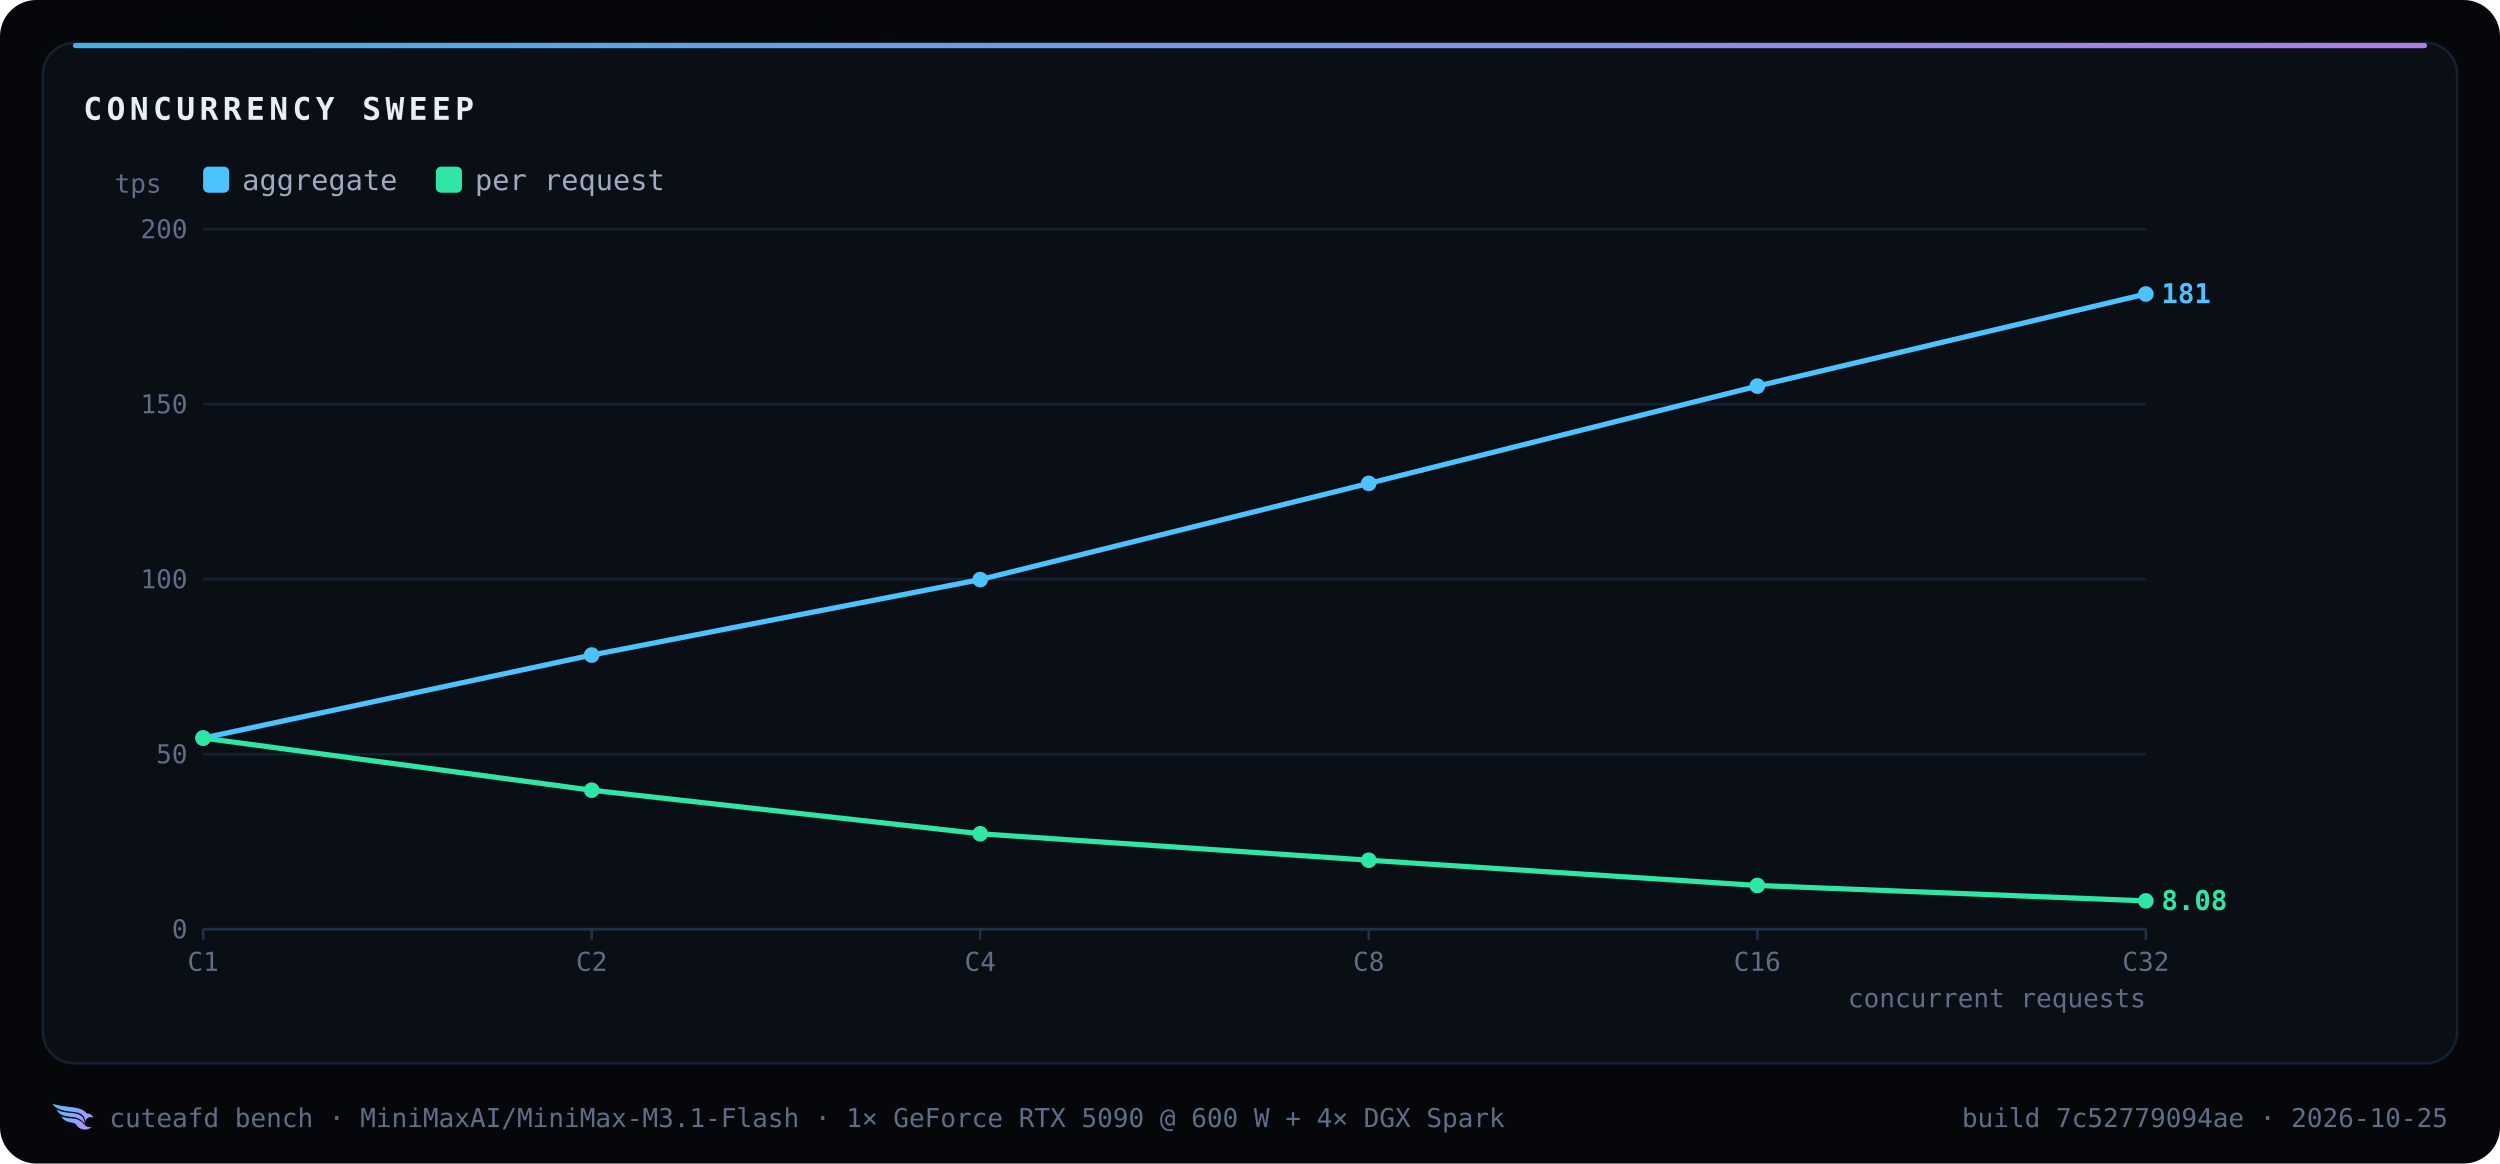
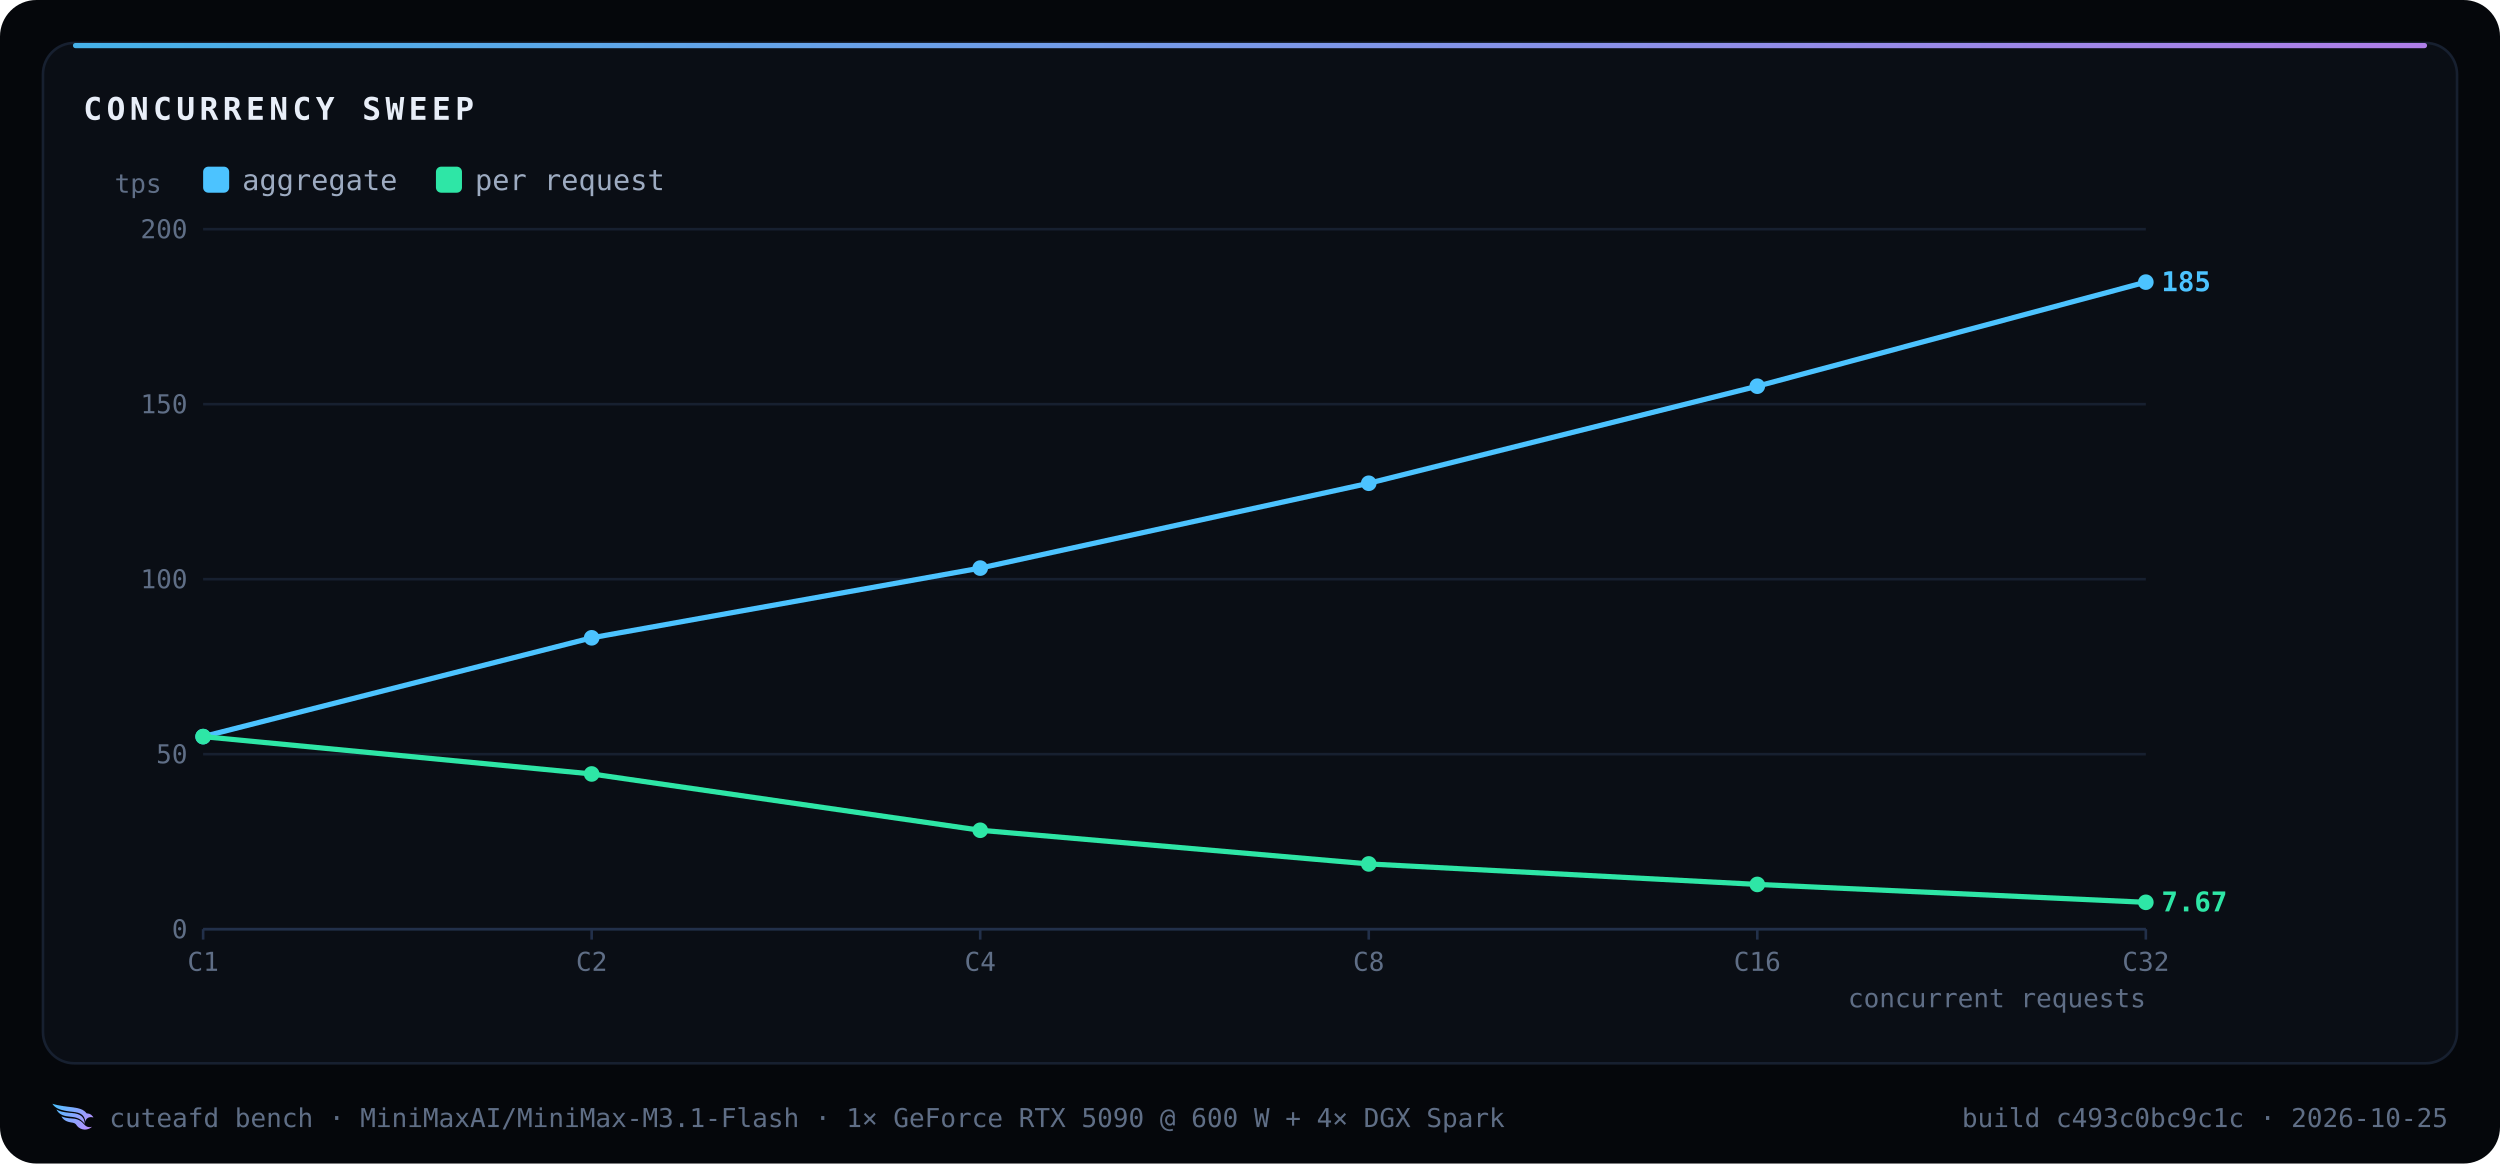
<svg xmlns="http://www.w3.org/2000/svg" width="960" height="446.8" viewBox="0 0 960 446.8">
  <defs>
    <linearGradient id="accent" x1="0" y1="0" x2="1" y2="0">
      <stop offset="0" stop-color="#4cc3ff" />
      <stop offset="1" stop-color="#c08bff" />
    </linearGradient>
    <pattern id="hazard" width="16" height="16" patternUnits="userSpaceOnUse" patternTransform="rotate(45)">
      <rect width="16" height="16" fill="#120405" />
      <rect width="8" height="16" fill="#ffb547" />
    </pattern>
    <radialGradient id="glow-a" cx="0.12" cy="-0.1" r="0.7">
      <stop offset="0" stop-color="#4cc3ff" stop-opacity="0.10" />
      <stop offset="1" stop-color="#4cc3ff" stop-opacity="0" />
    </radialGradient>
    <radialGradient id="glow-b" cx="1" cy="0" r="0.6">
      <stop offset="0" stop-color="#c08bff" stop-opacity="0.09" />
      <stop offset="1" stop-color="#c08bff" stop-opacity="0" />
    </radialGradient>
  </defs>
  <rect x="0" y="0" width="960" height="446.8" rx="14" fill="#05070b" />
  <rect x="16.5" y="16.5" width="927" height="391.8" rx="12" fill="#0a0e15" stroke="#172030" stroke-width="1" />
  <rect x="28" y="16.5" width="904" height="2" rx="1" fill="url(#accent)" opacity="0.9" />
  <text x="32" y="46" font-family="ui-monospace, 'SF Mono', 'JetBrains Mono', 'Cascadia Mono', Menlo, Consolas, 'DejaVu Sans Mono', monospace" font-size="12" fill="#e8eef8" font-weight="600" letter-spacing="1.7">CONCURRENCY SWEEP</text>
  <g transform="translate(32,62)">
    <rect x="46" y="2" width="10" height="10" rx="2" fill="#4cc3ff" />
    <text x="61" y="11" font-family="ui-monospace, 'SF Mono', 'JetBrains Mono', 'Cascadia Mono', Menlo, Consolas, 'DejaVu Sans Mono', monospace" font-size="11" fill="#9dabc1">aggregate</text>
    <rect x="135.4" y="2" width="10" height="10" rx="2" fill="#2ee6a6" />
    <text x="150.4" y="11" font-family="ui-monospace, 'SF Mono', 'JetBrains Mono', 'Cascadia Mono', Menlo, Consolas, 'DejaVu Sans Mono', monospace" font-size="11" fill="#9dabc1">per request</text>
    <line x1="46" y1="294.8" x2="792" y2="294.8" stroke="#172030" stroke-width="1" />
    <text x="40" y="298.3" font-family="ui-monospace, 'SF Mono', 'JetBrains Mono', 'Cascadia Mono', Menlo, Consolas, 'DejaVu Sans Mono', monospace" font-size="10" fill="#5f6e86" text-anchor="end">0</text>
    <line x1="46" y1="227.6" x2="792" y2="227.6" stroke="#172030" stroke-width="1" />
    <text x="40" y="231.1" font-family="ui-monospace, 'SF Mono', 'JetBrains Mono', 'Cascadia Mono', Menlo, Consolas, 'DejaVu Sans Mono', monospace" font-size="10" fill="#5f6e86" text-anchor="end">50</text>
    <line x1="46" y1="160.4" x2="792" y2="160.4" stroke="#172030" stroke-width="1" />
    <text x="40" y="163.9" font-family="ui-monospace, 'SF Mono', 'JetBrains Mono', 'Cascadia Mono', Menlo, Consolas, 'DejaVu Sans Mono', monospace" font-size="10" fill="#5f6e86" text-anchor="end">100</text>
    <line x1="46" y1="93.2" x2="792" y2="93.2" stroke="#172030" stroke-width="1" />
    <text x="40" y="96.7" font-family="ui-monospace, 'SF Mono', 'JetBrains Mono', 'Cascadia Mono', Menlo, Consolas, 'DejaVu Sans Mono', monospace" font-size="10" fill="#5f6e86" text-anchor="end">150</text>
    <line x1="46" y1="26" x2="792" y2="26" stroke="#172030" stroke-width="1" />
    <text x="40" y="29.5" font-family="ui-monospace, 'SF Mono', 'JetBrains Mono', 'Cascadia Mono', Menlo, Consolas, 'DejaVu Sans Mono', monospace" font-size="10" fill="#5f6e86" text-anchor="end">200</text>
    <line x1="46" y1="294.8" x2="46" y2="298.8" stroke="#22304a" stroke-width="1" />
    <text x="46" y="310.8" font-family="ui-monospace, 'SF Mono', 'JetBrains Mono', 'Cascadia Mono', Menlo, Consolas, 'DejaVu Sans Mono', monospace" font-size="10" fill="#5f6e86" text-anchor="middle">C1</text>
    <line x1="195.2" y1="294.8" x2="195.2" y2="298.8" stroke="#22304a" stroke-width="1" />
    <text x="195.2" y="310.8" font-family="ui-monospace, 'SF Mono', 'JetBrains Mono', 'Cascadia Mono', Menlo, Consolas, 'DejaVu Sans Mono', monospace" font-size="10" fill="#5f6e86" text-anchor="middle">C2</text>
    <line x1="344.4" y1="294.8" x2="344.4" y2="298.8" stroke="#22304a" stroke-width="1" />
    <text x="344.4" y="310.8" font-family="ui-monospace, 'SF Mono', 'JetBrains Mono', 'Cascadia Mono', Menlo, Consolas, 'DejaVu Sans Mono', monospace" font-size="10" fill="#5f6e86" text-anchor="middle">C4</text>
    <line x1="493.6" y1="294.8" x2="493.6" y2="298.8" stroke="#22304a" stroke-width="1" />
    <text x="493.6" y="310.8" font-family="ui-monospace, 'SF Mono', 'JetBrains Mono', 'Cascadia Mono', Menlo, Consolas, 'DejaVu Sans Mono', monospace" font-size="10" fill="#5f6e86" text-anchor="middle">C8</text>
    <line x1="642.8" y1="294.8" x2="642.8" y2="298.8" stroke="#22304a" stroke-width="1" />
    <text x="642.8" y="310.8" font-family="ui-monospace, 'SF Mono', 'JetBrains Mono', 'Cascadia Mono', Menlo, Consolas, 'DejaVu Sans Mono', monospace" font-size="10" fill="#5f6e86" text-anchor="middle">C16</text>
    <line x1="792" y1="294.8" x2="792" y2="298.8" stroke="#22304a" stroke-width="1" />
    <text x="792" y="310.8" font-family="ui-monospace, 'SF Mono', 'JetBrains Mono', 'Cascadia Mono', Menlo, Consolas, 'DejaVu Sans Mono', monospace" font-size="10" fill="#5f6e86" text-anchor="middle">C32</text>
    <line x1="46" y1="294.8" x2="792" y2="294.8" stroke="#22304a" stroke-width="1" />
    <text x="792" y="324.8" font-family="ui-monospace, 'SF Mono', 'JetBrains Mono', 'Cascadia Mono', Menlo, Consolas, 'DejaVu Sans Mono', monospace" font-size="10" fill="#5f6e86" text-anchor="end">concurrent requests</text>
    <text x="12" y="12" font-family="ui-monospace, 'SF Mono', 'JetBrains Mono', 'Cascadia Mono', Menlo, Consolas, 'DejaVu Sans Mono', monospace" font-size="10" fill="#5f6e86">tps</text>
-     <polyline points="46,221.41 195.2,189.54 344.4,160.56 493.6,123.62 642.8,86.26 792,50.9" fill="none" stroke="#4cc3ff" stroke-width="2" stroke-linejoin="round" stroke-linecap="round" />
-     <circle cx="46" cy="221.41" r="3" fill="#4cc3ff" />
-     <circle cx="195.2" cy="189.54" r="3" fill="#4cc3ff" />
-     <circle cx="344.4" cy="160.56" r="3" fill="#4cc3ff" />
-     <circle cx="493.6" cy="123.62" r="3" fill="#4cc3ff" />
-     <circle cx="642.8" cy="86.26" r="3" fill="#4cc3ff" />
-     <circle cx="792" cy="50.9" r="3" fill="#4cc3ff" />
-     <text x="798" y="54.4" font-family="ui-monospace, 'SF Mono', 'JetBrains Mono', 'Cascadia Mono', Menlo, Consolas, 'DejaVu Sans Mono', monospace" font-size="10.5" fill="#4cc3ff" font-weight="600">181</text>
-     <polyline points="46,221.41 195.2,241.44 344.4,258.17 493.6,268.33 642.8,278.02 792,283.94" fill="none" stroke="#2ee6a6" stroke-width="2" stroke-linejoin="round" stroke-linecap="round" />
-     <circle cx="46" cy="221.41" r="3" fill="#2ee6a6" />
-     <circle cx="195.2" cy="241.44" r="3" fill="#2ee6a6" />
-     <circle cx="344.4" cy="258.17" r="3" fill="#2ee6a6" />
-     <circle cx="493.6" cy="268.33" r="3" fill="#2ee6a6" />
-     <circle cx="642.8" cy="278.02" r="3" fill="#2ee6a6" />
-     <circle cx="792" cy="283.94" r="3" fill="#2ee6a6" />
-     <text x="798" y="287.44" font-family="ui-monospace, 'SF Mono', 'JetBrains Mono', 'Cascadia Mono', Menlo, Consolas, 'DejaVu Sans Mono', monospace" font-size="10.5" fill="#2ee6a6" font-weight="600">8.08</text>
+     <polyline points="46,220.86 195.2,182.92 344.4,156.15 493.6,123.57 642.8,86.3 792,46.33" fill="none" stroke="#4cc3ff" stroke-width="2" stroke-linejoin="round" stroke-linecap="round" />
+     <circle cx="46" cy="220.86" r="3" fill="#4cc3ff" />
+     <circle cx="195.2" cy="182.92" r="3" fill="#4cc3ff" />
+     <circle cx="344.4" cy="156.15" r="3" fill="#4cc3ff" />
+     <circle cx="493.6" cy="123.57" r="3" fill="#4cc3ff" />
+     <circle cx="642.8" cy="86.3" r="3" fill="#4cc3ff" />
+     <circle cx="792" cy="46.33" r="3" fill="#4cc3ff" />
+     <text x="798" y="49.83" font-family="ui-monospace, 'SF Mono', 'JetBrains Mono', 'Cascadia Mono', Menlo, Consolas, 'DejaVu Sans Mono', monospace" font-size="10.5" fill="#4cc3ff" font-weight="600">185</text>
+     <polyline points="46,220.86 195.2,235.2 344.4,256.82 493.6,269.75 642.8,277.62 792,284.49" fill="none" stroke="#2ee6a6" stroke-width="2" stroke-linejoin="round" stroke-linecap="round" />
+     <circle cx="46" cy="220.86" r="3" fill="#2ee6a6" />
+     <circle cx="195.2" cy="235.2" r="3" fill="#2ee6a6" />
+     <circle cx="344.4" cy="256.82" r="3" fill="#2ee6a6" />
+     <circle cx="493.6" cy="269.75" r="3" fill="#2ee6a6" />
+     <circle cx="642.8" cy="277.62" r="3" fill="#2ee6a6" />
+     <circle cx="792" cy="284.49" r="3" fill="#2ee6a6" />
+     <text x="798" y="287.99" font-family="ui-monospace, 'SF Mono', 'JetBrains Mono', 'Cascadia Mono', Menlo, Consolas, 'DejaVu Sans Mono', monospace" font-size="10.5" fill="#2ee6a6" font-weight="600">7.67</text>
  </g>
  <svg x="20" y="420.8" width="16" height="16" viewBox="95 32 720 720" preserveAspectRatio="xMinYMid meet">
    <defs>
      <linearGradient id="cuteafd-swift" x1="101" y1="169" x2="808" y2="615" gradientUnits="userSpaceOnUse">
        <stop offset="0" stop-color="#4cc3ff" />
        <stop offset="1" stop-color="#c08bff" />
      </linearGradient>
    </defs>
    <path fill="url(#cuteafd-swift)" fill-rule="evenodd" d="M101 169L115 173 115 174 119 174 125 177 141 180 144 182 166 186 166 187 170 187 170 188 174 188 174 189 178 189 182 191 213 196 213 197 225 198 225 199 230 199 230 200 236 200 236 201 242 201 242 202 248 202 248 203 254 203 254 204 272 206 272 207 278 207 278 208 284 208 284 209 328 214 328 215 334 215 334 216 342 216 342 217 359 218 359 219 382 221 382 222 405 224 405 225 447 229 447 230 468 232 468 233 474 233 474 234 480 234 480 235 486 235 486 236 493 236 493 237 504 238 504 239 529 243 533 245 543 246 546 248 565 252 565 253 589 260 591 262 594 262 598 265 601 265 607 269 610 269 624 276 625 278 631 280 632 282 636 283 641 288 643 288 644 290 652 294 680 320 680 322 690 331 692 335 714 337 714 338 720 338 724 340 737 342 737 343 740 343 742 345 745 345 747 347 750 347 756 350 760 354 770 359 784 373 784 375 788 377 798 387 798 389 803 394 808 404 808 407 804 405 787 402 787 401 780 401 780 400 753 400 753 401 747 401 747 402 734 404 734 405 731 405 729 407 726 407 714 413 713 415 705 419 703 422 701 422 691 432 691 434 687 437 687 439 684 441 684 443 682 444 680 450 678 451 675 457 675 460 673 462 670 475 668 478 662 441 661 441 659 431 655 423 653 414 648 404 646 403 644 397 642 396 641 392 639 391 635 383 631 380 631 378 613 360 611 360 601 351 589 345 588 343 574 336 561 332 559 330 556 330 556 329 553 329 553 328 550 328 544 325 536 324 533 322 521 320 521 319 516 319 516 318 511 318 511 317 506 317 506 316 501 316 501 315 495 315 495 314 482 313 482 312 475 312 475 311 399 303 399 302 392 302 392 301 385 301 385 300 363 298 363 297 347 295 347 294 340 294 340 293 329 292 329 291 304 287 300 285 295 285 295 284 275 280 273 278 253 274 253 273 232 267 230 265 216 261 212 258 206 257 202 254 199 254 187 248 186 246 169 238 168 236 160 232 158 229 150 225 141 216 139 216 133 209 131 209 128 206 128 204 120 197 120 195 115 191 115 189 112 187 110 182 107 180 107 178 105 177ZM172 268L209 287 212 287 214 289 220 290 230 295 243 298 249 301 253 301 256 303 260 303 263 305 273 306 273 307 301 312 301 313 308 313 308 314 347 319 347 320 365 321 365 322 372 322 372 323 392 324 392 325 401 325 401 326 433 328 433 329 444 329 444 330 490 335 494 337 499 337 499 338 521 342 524 344 528 344 528 345 540 348 542 350 551 352 555 355 558 355 578 365 579 367 581 367 582 369 584 369 585 371 593 375 595 378 597 378 599 381 601 381 620 400 620 402 624 405 624 407 627 409 632 419 636 423 642 435 642 438 644 440 645 446 647 448 650 461 651 461 651 465 652 465 652 469 654 472 660 517 652 509 652 507 645 501 645 499 641 496 641 494 627 481 627 479 619 471 617 471 611 464 609 464 605 459 603 459 599 454 597 454 590 447 588 447 587 445 585 445 584 443 582 443 575 437 567 434 566 432 546 422 538 420 536 418 530 417 528 415 525 415 525 414 522 414 522 413 519 413 519 412 516 412 510 409 506 409 506 408 502 408 502 407 498 407 498 406 494 406 494 405 490 405 486 403 464 400 464 399 393 391 393 390 374 389 374 388 360 387 360 386 347 385 347 384 342 384 342 383 326 381 326 380 306 376 303 374 299 374 299 373 287 370 285 368 282 368 282 367 279 367 272 363 267 362 266 360 246 351 245 349 243 349 242 347 234 343 232 340 227 338 217 328 215 328 201 314 201 312 194 306 194 304 191 302 189 297 183 291 182 287 180 286 178 280 176 279 172 271ZM258 387L268 390 270 392 273 392 277 395 295 400 295 401 299 401 302 403 306 403 306 404 310 404 310 405 314 405 314 406 318 406 318 407 322 407 326 409 341 411 341 412 354 413 354 414 366 415 366 416 374 416 374 417 382 417 382 418 390 418 390 419 433 422 433 423 446 423 446 424 481 427 481 428 487 428 487 429 493 429 493 430 497 430 501 432 511 433 514 435 518 435 521 437 531 439 533 441 539 442 554 450 561 452 562 454 572 458 573 460 580 463 581 465 583 465 584 467 592 471 594 474 596 474 599 478 601 478 604 482 606 482 615 492 617 492 665 542 667 542 671 547 673 547 675 550 677 550 678 552 680 552 687 558 691 559 692 561 698 564 704 565 706 567 712 568 712 569 725 571 725 572 734 572 734 573 761 572 761 571 767 571 767 570 780 568 783 566 784 568 782 568 773 577 771 577 769 580 767 580 760 586 756 587 755 589 751 590 750 592 734 600 731 600 727 603 724 603 722 605 712 607 712 608 702 610 702 611 686 613 686 614 674 614 674 615 648 615 648 614 627 612 627 611 623 611 623 610 619 610 616 608 603 605 601 603 598 603 596 601 593 601 591 599 588 599 578 594 577 592 571 590 570 588 568 588 567 586 565 586 564 584 556 580 554 577 552 577 550 574 548 574 526 551 526 549 522 546 522 544 517 539 517 537 513 534 510 528 499 517 497 517 494 513 485 509 484 507 476 503 473 503 471 501 467 501 467 500 456 498 456 497 423 492 423 491 418 491 418 490 412 490 412 489 402 488 402 487 393 486 393 485 381 483 378 481 374 481 374 480 362 477 360 475 354 474 345 469 342 469 332 464 331 462 325 460 324 458 320 457 319 455 311 451 309 448 304 446 300 441 298 441 279 422 279 420 274 416 274 414 271 412 270 408 264 401Z" />
  </svg>
  <text x="42" y="432.8" font-family="ui-monospace, 'SF Mono', 'JetBrains Mono', 'Cascadia Mono', Menlo, Consolas, 'DejaVu Sans Mono', monospace" font-size="10" fill="#5f6e86">cuteafd bench · MiniMaxAI/MiniMax-M3.1-Flash · 1× GeForce RTX 5090 @ 600 W + 4× DGX Spark</text>
-   <text x="940" y="432.8" font-family="ui-monospace, 'SF Mono', 'JetBrains Mono', 'Cascadia Mono', Menlo, Consolas, 'DejaVu Sans Mono', monospace" font-size="10" fill="#5f6e86" text-anchor="end">build 7c52779094ae · 2026-10-25</text>
+   <text x="940" y="432.8" font-family="ui-monospace, 'SF Mono', 'JetBrains Mono', 'Cascadia Mono', Menlo, Consolas, 'DejaVu Sans Mono', monospace" font-size="10" fill="#5f6e86" text-anchor="end">build c493c0bc9c1c · 2026-10-25</text>
</svg>
